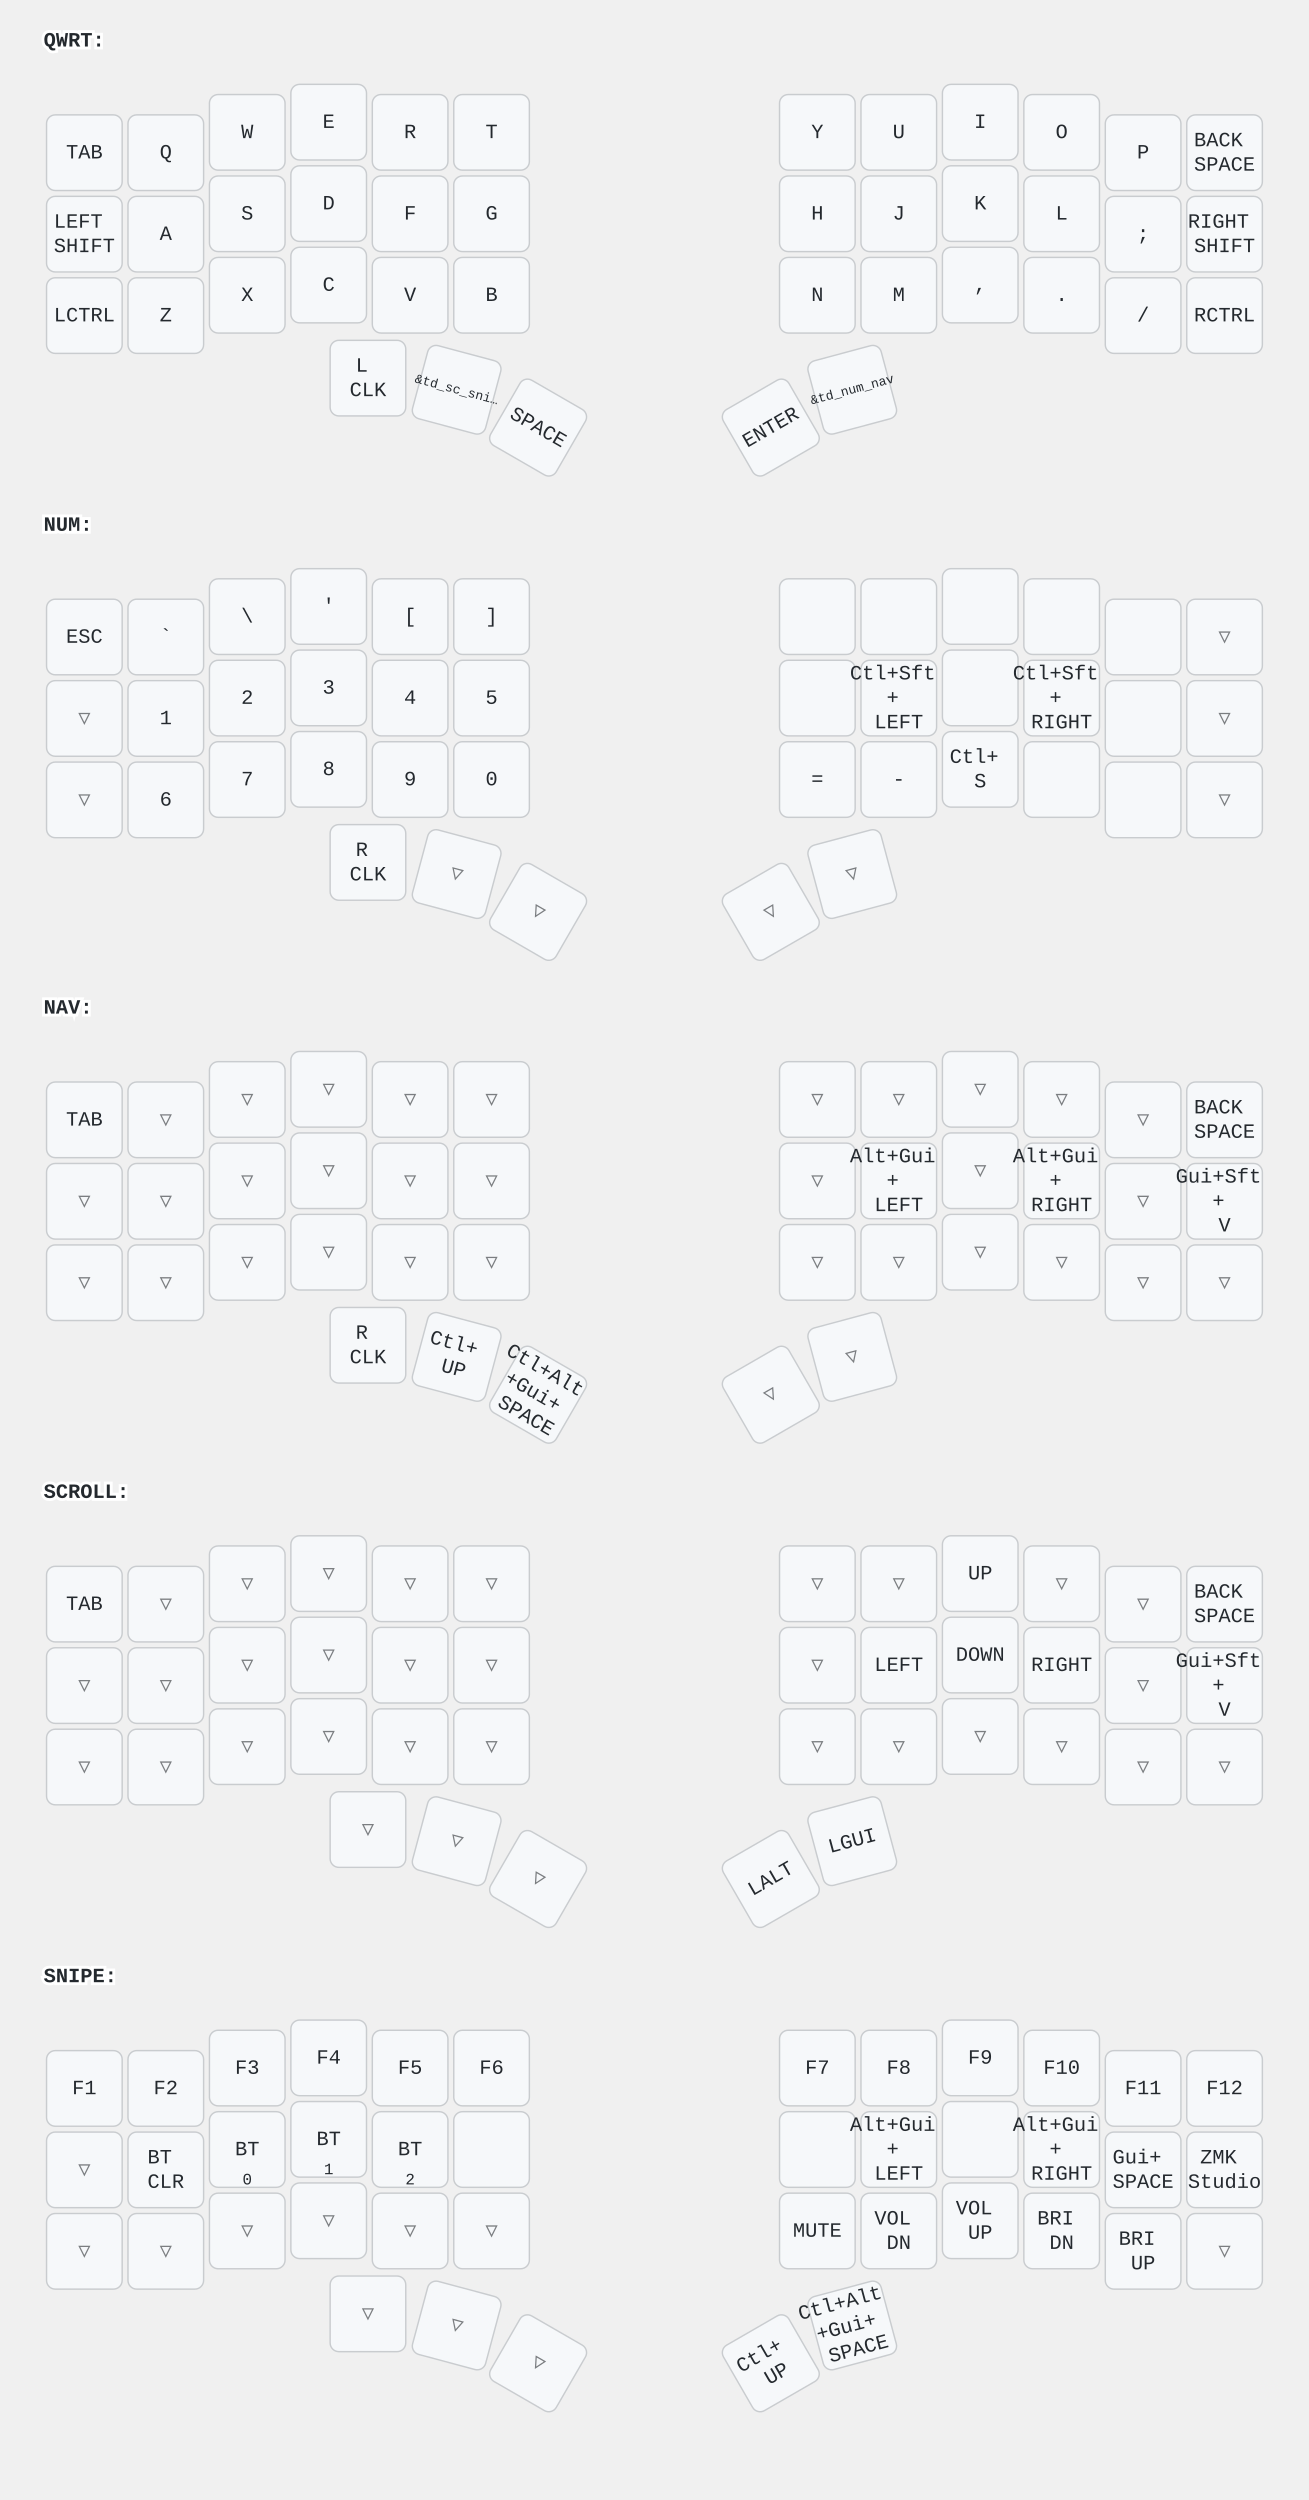
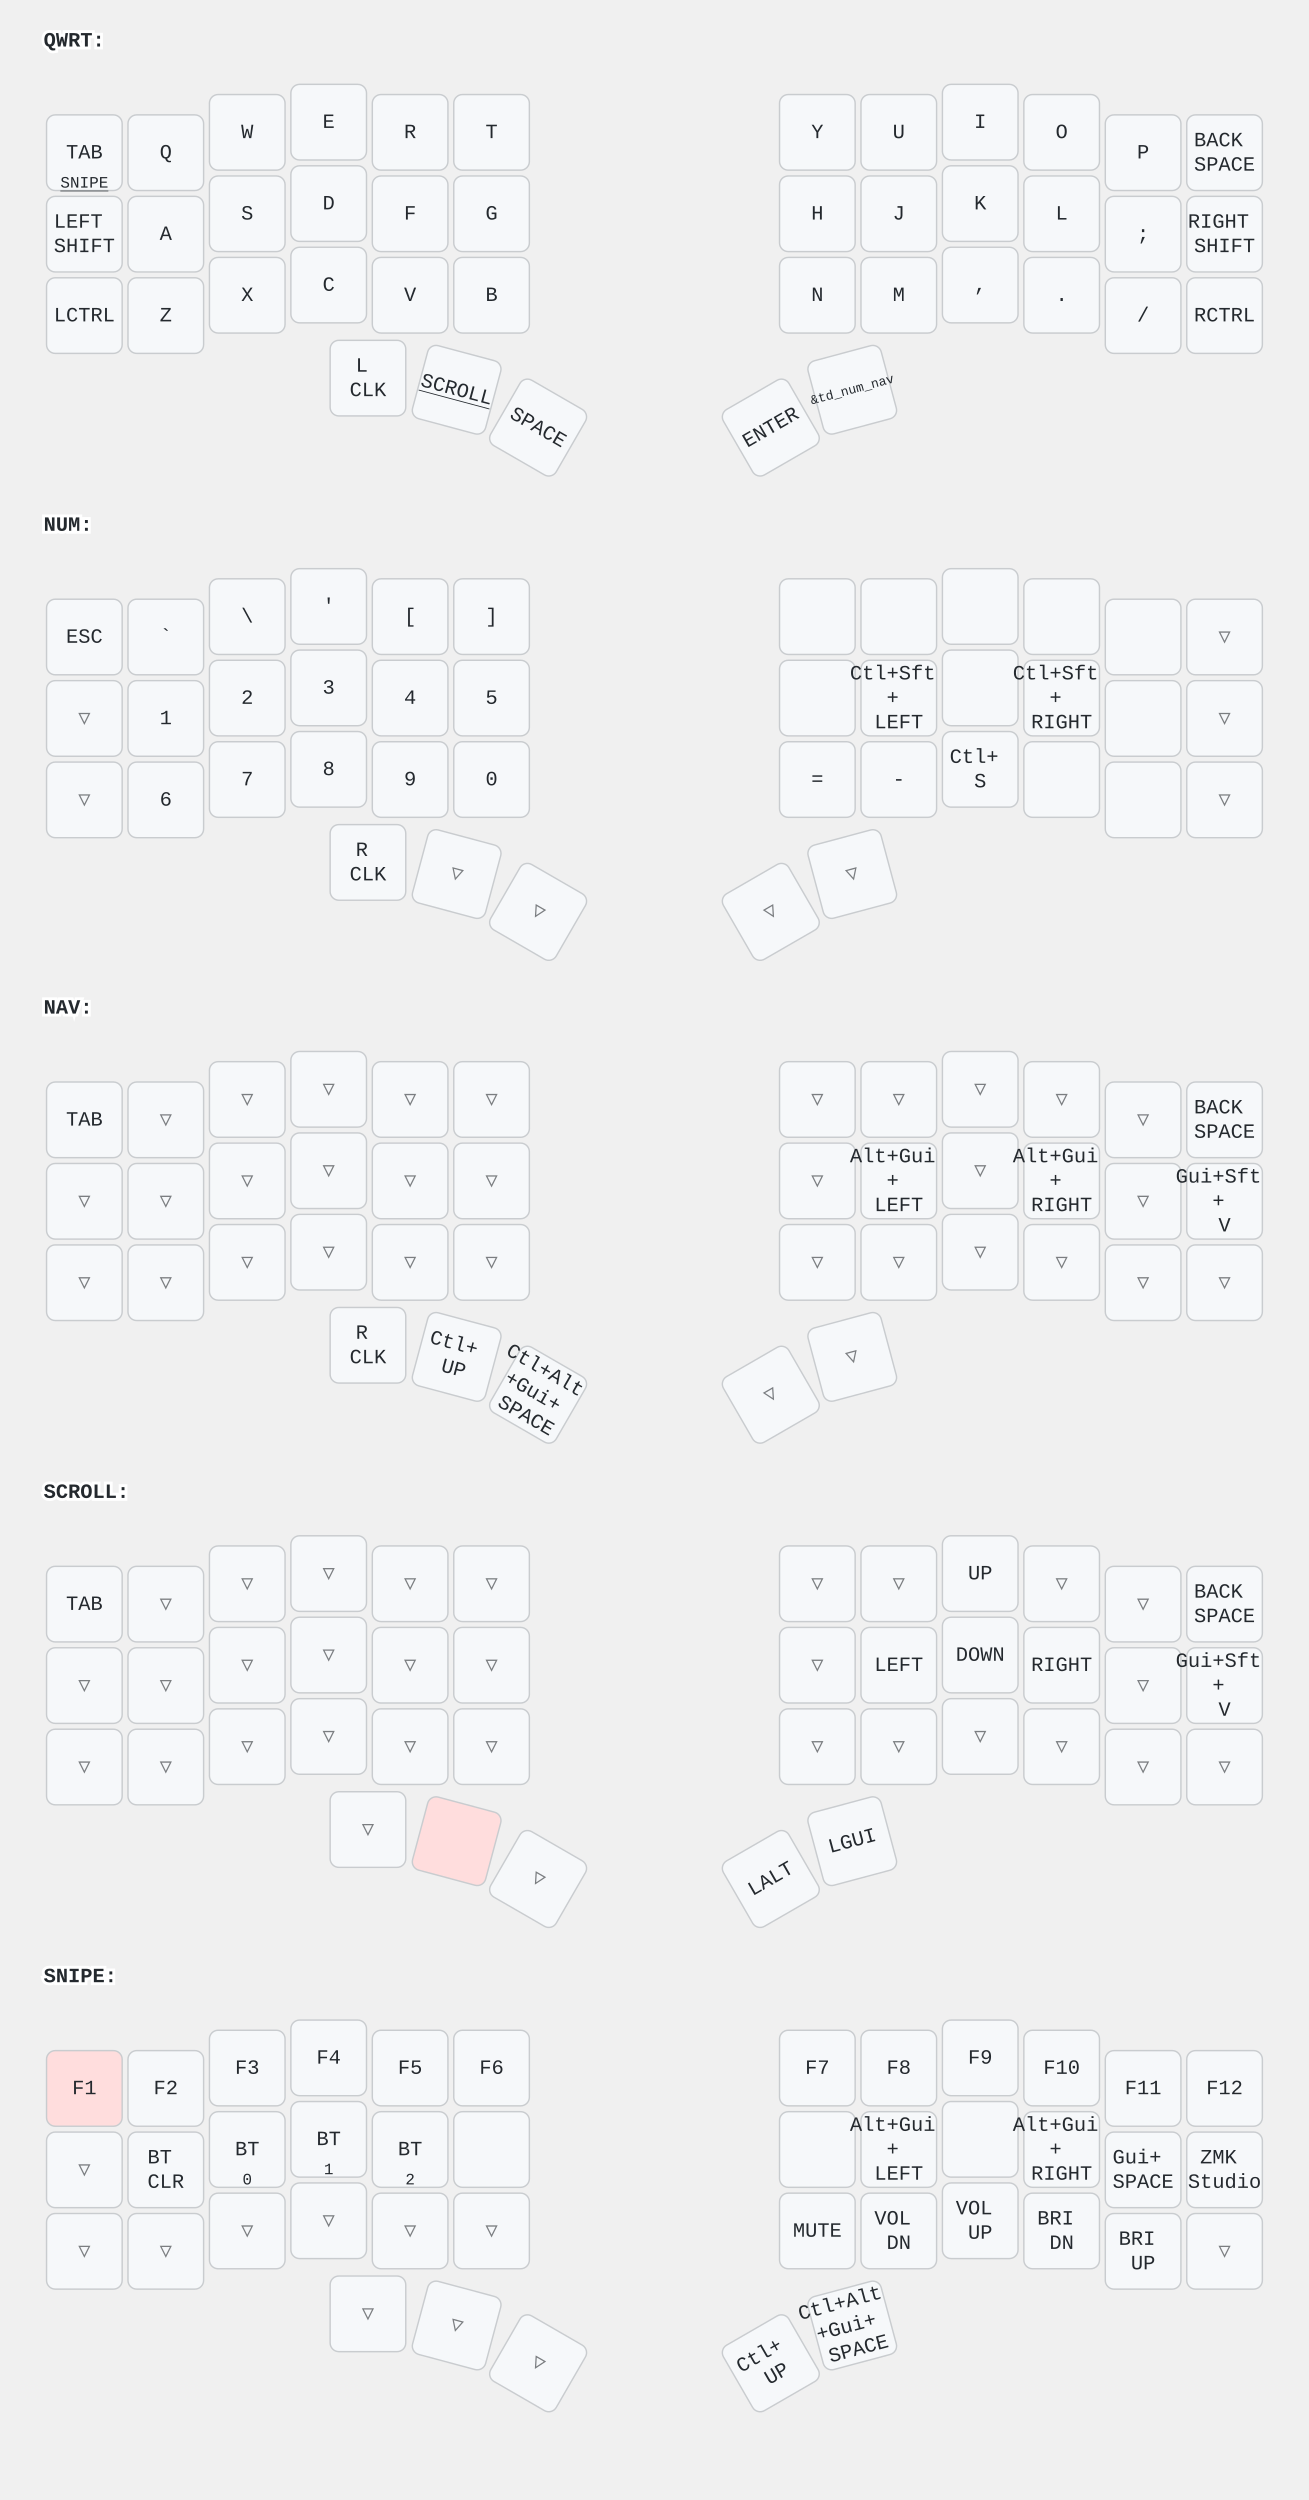
<svg xmlns="http://www.w3.org/2000/svg" width="900" height="1719" viewBox="0 0 900 1719" class="keymap">
  <style>/* inherit to force styles through use tags */
svg path {
    fill: inherit;
}

/* font and background color specifications */
svg.keymap {
    font-family: SFMono-Regular,Consolas,Liberation Mono,Menlo,monospace;
    font-size: 14px;
    font-kerning: normal;
    text-rendering: optimizeLegibility;
    fill: #24292e;
}

/* default key styling */
rect.key {
    fill: #f6f8fa;
}

rect.key, rect.combo {
    stroke: #c9cccf;
    stroke-width: 1;
}

/* default key side styling, only used is draw_key_sides is set */
rect.side {
    filter: brightness(90%);
}

/* color accent for combo boxes */
rect.combo, rect.combo-separate {
    fill: #cdf;
}

/* color accent for held keys */
rect.held, rect.combo.held {
    fill: #fdd;
}

/* color accent for ghost (optional) keys */
rect.ghost, rect.combo.ghost {
    stroke-dasharray: 4, 4;
    stroke-width: 2;
}

text {
    text-anchor: middle;
    dominant-baseline: middle;
}

/* styling for layer labels */
text.label {
    font-weight: bold;
    text-anchor: start;
    stroke: white;
    stroke-width: 4;
    paint-order: stroke;
}

/* styling for optional footer */
text.footer {
    text-anchor: end;
    dominant-baseline: auto;
    stroke: white;
    stroke-width: 4;
    paint-order: stroke;
}

/* styling for combo tap, and key non-tap label text */
text.combo, text.hold, text.shifted, text.left, text.right, text.tl, text.tr, text.bl, text.br {
    font-size: 11px;
}

text.hold, text.bl, text.br {
    text-anchor: middle;
    dominant-baseline: auto;
}

text.shifted, text.tl, text.tr {
    text-anchor: middle;
    dominant-baseline: hanging;
}

text.left, text.tl, text.bl {
    text-anchor: start;
}

text.right, text.tr, text.br {
    text-anchor: end;
}

text.layer-activator {
    text-decoration: underline;
}

/* styling for hold/shifted label text in combo box */
text.combo.hold, text.combo.shifted, text.combo.left, text.combo.right {
    font-size: 8px;
}

/* lighter symbol for transparent keys */
text.trans {
    fill: #7b7e81;
}

/* styling for combo dendrons */
path.combo {
    stroke-width: 1;
    stroke: gray;
    fill: none;
}

/* Start Tabler Icons Cleanup */
/* cannot use height/width with glyphs */
.icon-tabler &gt; path {
    fill: inherit;
    stroke: inherit;
    stroke-width: 2;
}
/* hide tabler's default box */
.icon-tabler &gt; path[stroke="none"][fill="none"] {
    visibility: hidden;
}
/* End Tabler Icons Cleanup */

@media (prefers-color-scheme: dark) {
svg.keymap { fill: #d1d6db; }
rect.key { fill: #3f4750; }
rect.key, rect.combo { stroke: #60666c; }
rect.combo, rect.combo-separate { fill: #1f3d7a; }
rect.held, rect.combo.held { fill: #854747; }
text.label, text.footer { stroke: black; }
text.trans { fill: #7e8184; }
path.combo { stroke: #7f7f7f; }

}</style>
  <g transform="translate(30, 0)" class="layer-QWRT">
    <text x="0" y="28" class="label" id="QWRT">QWRT:</text>
    <g transform="translate(0, 56)">
      <g transform="translate(28, 49)" class="key keypos-0">
        <rect rx="6" ry="6" x="-26" y="-26" width="52" height="52" class="key" />
        <text x="0" y="0" class="key tap">TAB</text>
+         <a href="#SNIPE">
+           <text x="0" y="24" class="key hold layer-activator">SNIPE</text>
+         </a>
      </g>
      <g transform="translate(84, 49)" class="key keypos-1">
        <rect rx="6" ry="6" x="-26" y="-26" width="52" height="52" class="key" />
        <text x="0" y="0" class="key tap">Q</text>
      </g>
      <g transform="translate(140, 35)" class="key keypos-2">
        <rect rx="6" ry="6" x="-26" y="-26" width="52" height="52" class="key" />
        <text x="0" y="0" class="key tap">W</text>
      </g>
      <g transform="translate(196, 28)" class="key keypos-3">
        <rect rx="6" ry="6" x="-26" y="-26" width="52" height="52" class="key" />
        <text x="0" y="0" class="key tap">E</text>
      </g>
      <g transform="translate(252, 35)" class="key keypos-4">
        <rect rx="6" ry="6" x="-26" y="-26" width="52" height="52" class="key" />
        <text x="0" y="0" class="key tap">R</text>
      </g>
      <g transform="translate(308, 35)" class="key keypos-5">
        <rect rx="6" ry="6" x="-26" y="-26" width="52" height="52" class="key" />
        <text x="0" y="0" class="key tap">T</text>
      </g>
      <g transform="translate(532, 35)" class="key keypos-6">
        <rect rx="6" ry="6" x="-26" y="-26" width="52" height="52" class="key" />
        <text x="0" y="0" class="key tap">Y</text>
      </g>
      <g transform="translate(588, 35)" class="key keypos-7">
        <rect rx="6" ry="6" x="-26" y="-26" width="52" height="52" class="key" />
        <text x="0" y="0" class="key tap">U</text>
      </g>
      <g transform="translate(644, 28)" class="key keypos-8">
        <rect rx="6" ry="6" x="-26" y="-26" width="52" height="52" class="key" />
        <text x="0" y="0" class="key tap">I</text>
      </g>
      <g transform="translate(700, 35)" class="key keypos-9">
        <rect rx="6" ry="6" x="-26" y="-26" width="52" height="52" class="key" />
        <text x="0" y="0" class="key tap">O</text>
      </g>
      <g transform="translate(756, 49)" class="key keypos-10">
        <rect rx="6" ry="6" x="-26" y="-26" width="52" height="52" class="key" />
        <text x="0" y="0" class="key tap">P</text>
      </g>
      <g transform="translate(812, 49)" class="key keypos-11">
        <rect rx="6" ry="6" x="-26" y="-26" width="52" height="52" class="key" />
        <text x="0" y="0" class="key tap">
          <tspan x="0" dy="-0.6em">BACK</tspan>
          <tspan x="0" dy="1.2em">SPACE</tspan>
        </text>
      </g>
      <g transform="translate(28, 105)" class="key keypos-12">
        <rect rx="6" ry="6" x="-26" y="-26" width="52" height="52" class="key" />
        <text x="0" y="0" class="key tap">
          <tspan x="0" dy="-0.6em">LEFT</tspan>
          <tspan x="0" dy="1.2em">SHIFT</tspan>
        </text>
      </g>
      <g transform="translate(84, 105)" class="key keypos-13">
        <rect rx="6" ry="6" x="-26" y="-26" width="52" height="52" class="key" />
        <text x="0" y="0" class="key tap">A</text>
      </g>
      <g transform="translate(140, 91)" class="key keypos-14">
        <rect rx="6" ry="6" x="-26" y="-26" width="52" height="52" class="key" />
        <text x="0" y="0" class="key tap">S</text>
      </g>
      <g transform="translate(196, 84)" class="key keypos-15">
        <rect rx="6" ry="6" x="-26" y="-26" width="52" height="52" class="key" />
        <text x="0" y="0" class="key tap">D</text>
      </g>
      <g transform="translate(252, 91)" class="key keypos-16">
        <rect rx="6" ry="6" x="-26" y="-26" width="52" height="52" class="key" />
        <text x="0" y="0" class="key tap">F</text>
      </g>
      <g transform="translate(308, 91)" class="key keypos-17">
        <rect rx="6" ry="6" x="-26" y="-26" width="52" height="52" class="key" />
        <text x="0" y="0" class="key tap">G</text>
      </g>
      <g transform="translate(532, 91)" class="key keypos-18">
        <rect rx="6" ry="6" x="-26" y="-26" width="52" height="52" class="key" />
        <text x="0" y="0" class="key tap">H</text>
      </g>
      <g transform="translate(588, 91)" class="key keypos-19">
        <rect rx="6" ry="6" x="-26" y="-26" width="52" height="52" class="key" />
        <text x="0" y="0" class="key tap">J</text>
      </g>
      <g transform="translate(644, 84)" class="key keypos-20">
        <rect rx="6" ry="6" x="-26" y="-26" width="52" height="52" class="key" />
        <text x="0" y="0" class="key tap">K</text>
      </g>
      <g transform="translate(700, 91)" class="key keypos-21">
        <rect rx="6" ry="6" x="-26" y="-26" width="52" height="52" class="key" />
        <text x="0" y="0" class="key tap">L</text>
      </g>
      <g transform="translate(756, 105)" class="key keypos-22">
        <rect rx="6" ry="6" x="-26" y="-26" width="52" height="52" class="key" />
        <text x="0" y="0" class="key tap">;</text>
      </g>
      <g transform="translate(812, 105)" class="key keypos-23">
        <rect rx="6" ry="6" x="-26" y="-26" width="52" height="52" class="key" />
        <text x="0" y="0" class="key tap">
          <tspan x="0" dy="-0.6em">RIGHT</tspan>
          <tspan x="0" dy="1.2em">SHIFT</tspan>
        </text>
      </g>
      <g transform="translate(28, 161)" class="key keypos-24">
        <rect rx="6" ry="6" x="-26" y="-26" width="52" height="52" class="key" />
        <text x="0" y="0" class="key tap">LCTRL</text>
      </g>
      <g transform="translate(84, 161)" class="key keypos-25">
        <rect rx="6" ry="6" x="-26" y="-26" width="52" height="52" class="key" />
        <text x="0" y="0" class="key tap">Z</text>
      </g>
      <g transform="translate(140, 147)" class="key keypos-26">
        <rect rx="6" ry="6" x="-26" y="-26" width="52" height="52" class="key" />
        <text x="0" y="0" class="key tap">X</text>
      </g>
      <g transform="translate(196, 140)" class="key keypos-27">
        <rect rx="6" ry="6" x="-26" y="-26" width="52" height="52" class="key" />
        <text x="0" y="0" class="key tap">C</text>
      </g>
      <g transform="translate(252, 147)" class="key keypos-28">
        <rect rx="6" ry="6" x="-26" y="-26" width="52" height="52" class="key" />
        <text x="0" y="0" class="key tap">V</text>
      </g>
      <g transform="translate(308, 147)" class="key keypos-29">
        <rect rx="6" ry="6" x="-26" y="-26" width="52" height="52" class="key" />
        <text x="0" y="0" class="key tap">B</text>
      </g>
      <g transform="translate(532, 147)" class="key keypos-30">
        <rect rx="6" ry="6" x="-26" y="-26" width="52" height="52" class="key" />
        <text x="0" y="0" class="key tap">N</text>
      </g>
      <g transform="translate(588, 147)" class="key keypos-31">
        <rect rx="6" ry="6" x="-26" y="-26" width="52" height="52" class="key" />
        <text x="0" y="0" class="key tap">M</text>
      </g>
      <g transform="translate(644, 140)" class="key keypos-32">
        <rect rx="6" ry="6" x="-26" y="-26" width="52" height="52" class="key" />
        <text x="0" y="0" class="key tap">,</text>
      </g>
      <g transform="translate(700, 147)" class="key keypos-33">
        <rect rx="6" ry="6" x="-26" y="-26" width="52" height="52" class="key" />
        <text x="0" y="0" class="key tap">.</text>
      </g>
      <g transform="translate(756, 161)" class="key keypos-34">
        <rect rx="6" ry="6" x="-26" y="-26" width="52" height="52" class="key" />
        <text x="0" y="0" class="key tap">/</text>
      </g>
      <g transform="translate(812, 161)" class="key keypos-35">
        <rect rx="6" ry="6" x="-26" y="-26" width="52" height="52" class="key" />
        <text x="0" y="0" class="key tap">RCTRL</text>
      </g>
      <g transform="translate(223, 204)" class="key keypos-36">
        <rect rx="6" ry="6" x="-26" y="-26" width="52" height="52" class="key" />
        <text x="0" y="0" class="key tap">
          <tspan x="0" dy="-0.6em">L</tspan>
          <tspan x="0" dy="1.2em">CLK</tspan>
        </text>
      </g>
      <g transform="translate(284, 212) rotate(15.0)" class="key keypos-37">
        <rect rx="6" ry="6" x="-26" y="-26" width="52" height="52" class="key" />
-         <text x="0" y="0" class="key tap">
-           <tspan style="font-size: 64%">&amp;td_sc_sni…</tspan>
-         </text>
+         <a href="#SCROLL">
+           <text x="0" y="0" class="key tap layer-activator">SCROLL</text>
+         </a>
      </g>
      <g transform="translate(340, 238) rotate(30.0)" class="key keypos-38">
        <rect rx="6" ry="6" x="-26" y="-26" width="52" height="52" class="key" />
        <text x="0" y="0" class="key tap">SPACE</text>
      </g>
      <g transform="translate(500, 238) rotate(-30.0)" class="key keypos-39">
        <rect rx="6" ry="6" x="-26" y="-26" width="52" height="52" class="key" />
        <text x="0" y="0" class="key tap">ENTER</text>
      </g>
      <g transform="translate(556, 212) rotate(-15.0)" class="key keypos-40">
        <rect rx="6" ry="6" x="-26" y="-26" width="52" height="52" class="key" />
        <text x="0" y="0" class="key tap">
          <tspan style="font-size: 64%">&amp;td_num_nav</tspan>
        </text>
      </g>
    </g>
  </g>
  <g transform="translate(30, 333)" class="layer-NUM">
    <text x="0" y="28" class="label" id="NUM">NUM:</text>
    <g transform="translate(0, 56)">
      <g transform="translate(28, 49)" class="key keypos-0">
        <rect rx="6" ry="6" x="-26" y="-26" width="52" height="52" class="key" />
        <text x="0" y="0" class="key tap">ESC</text>
      </g>
      <g transform="translate(84, 49)" class="key keypos-1">
        <rect rx="6" ry="6" x="-26" y="-26" width="52" height="52" class="key" />
        <text x="0" y="0" class="key tap">`</text>
      </g>
      <g transform="translate(140, 35)" class="key keypos-2">
        <rect rx="6" ry="6" x="-26" y="-26" width="52" height="52" class="key" />
        <text x="0" y="0" class="key tap">\</text>
      </g>
      <g transform="translate(196, 28)" class="key keypos-3">
        <rect rx="6" ry="6" x="-26" y="-26" width="52" height="52" class="key" />
        <text x="0" y="0" class="key tap">'</text>
      </g>
      <g transform="translate(252, 35)" class="key keypos-4">
        <rect rx="6" ry="6" x="-26" y="-26" width="52" height="52" class="key" />
        <text x="0" y="0" class="key tap">[</text>
      </g>
      <g transform="translate(308, 35)" class="key keypos-5">
        <rect rx="6" ry="6" x="-26" y="-26" width="52" height="52" class="key" />
        <text x="0" y="0" class="key tap">]</text>
      </g>
      <g transform="translate(532, 35)" class="key keypos-6">
        <rect rx="6" ry="6" x="-26" y="-26" width="52" height="52" class="key" />
      </g>
      <g transform="translate(588, 35)" class="key keypos-7">
        <rect rx="6" ry="6" x="-26" y="-26" width="52" height="52" class="key" />
      </g>
      <g transform="translate(644, 28)" class="key keypos-8">
        <rect rx="6" ry="6" x="-26" y="-26" width="52" height="52" class="key" />
      </g>
      <g transform="translate(700, 35)" class="key keypos-9">
        <rect rx="6" ry="6" x="-26" y="-26" width="52" height="52" class="key" />
      </g>
      <g transform="translate(756, 49)" class="key keypos-10">
        <rect rx="6" ry="6" x="-26" y="-26" width="52" height="52" class="key" />
      </g>
      <g transform="translate(812, 49)" class="key trans keypos-11">
        <rect rx="6" ry="6" x="-26" y="-26" width="52" height="52" class="key trans" />
        <text x="0" y="0" class="key trans tap">▽</text>
      </g>
      <g transform="translate(28, 105)" class="key trans keypos-12">
        <rect rx="6" ry="6" x="-26" y="-26" width="52" height="52" class="key trans" />
        <text x="0" y="0" class="key trans tap">▽</text>
      </g>
      <g transform="translate(84, 105)" class="key keypos-13">
        <rect rx="6" ry="6" x="-26" y="-26" width="52" height="52" class="key" />
        <text x="0" y="0" class="key tap">1</text>
      </g>
      <g transform="translate(140, 91)" class="key keypos-14">
        <rect rx="6" ry="6" x="-26" y="-26" width="52" height="52" class="key" />
        <text x="0" y="0" class="key tap">2</text>
      </g>
      <g transform="translate(196, 84)" class="key keypos-15">
        <rect rx="6" ry="6" x="-26" y="-26" width="52" height="52" class="key" />
        <text x="0" y="0" class="key tap">3</text>
      </g>
      <g transform="translate(252, 91)" class="key keypos-16">
        <rect rx="6" ry="6" x="-26" y="-26" width="52" height="52" class="key" />
        <text x="0" y="0" class="key tap">4</text>
      </g>
      <g transform="translate(308, 91)" class="key keypos-17">
        <rect rx="6" ry="6" x="-26" y="-26" width="52" height="52" class="key" />
        <text x="0" y="0" class="key tap">5</text>
      </g>
      <g transform="translate(532, 91)" class="key keypos-18">
        <rect rx="6" ry="6" x="-26" y="-26" width="52" height="52" class="key" />
      </g>
      <g transform="translate(588, 91)" class="key keypos-19">
        <rect rx="6" ry="6" x="-26" y="-26" width="52" height="52" class="key" />
        <text x="0" y="0" class="key tap">
          <tspan x="0" dy="-1.2em">Ctl+Sft</tspan>
          <tspan x="0" dy="1.2em">+</tspan>
          <tspan x="0" dy="1.2em">LEFT</tspan>
        </text>
      </g>
      <g transform="translate(644, 84)" class="key keypos-20">
        <rect rx="6" ry="6" x="-26" y="-26" width="52" height="52" class="key" />
      </g>
      <g transform="translate(700, 91)" class="key keypos-21">
        <rect rx="6" ry="6" x="-26" y="-26" width="52" height="52" class="key" />
        <text x="0" y="0" class="key tap">
          <tspan x="0" dy="-1.2em">Ctl+Sft</tspan>
          <tspan x="0" dy="1.2em">+</tspan>
          <tspan x="0" dy="1.2em">RIGHT</tspan>
        </text>
      </g>
      <g transform="translate(756, 105)" class="key keypos-22">
        <rect rx="6" ry="6" x="-26" y="-26" width="52" height="52" class="key" />
      </g>
      <g transform="translate(812, 105)" class="key trans keypos-23">
        <rect rx="6" ry="6" x="-26" y="-26" width="52" height="52" class="key trans" />
        <text x="0" y="0" class="key trans tap">▽</text>
      </g>
      <g transform="translate(28, 161)" class="key trans keypos-24">
        <rect rx="6" ry="6" x="-26" y="-26" width="52" height="52" class="key trans" />
        <text x="0" y="0" class="key trans tap">▽</text>
      </g>
      <g transform="translate(84, 161)" class="key keypos-25">
        <rect rx="6" ry="6" x="-26" y="-26" width="52" height="52" class="key" />
        <text x="0" y="0" class="key tap">6</text>
      </g>
      <g transform="translate(140, 147)" class="key keypos-26">
        <rect rx="6" ry="6" x="-26" y="-26" width="52" height="52" class="key" />
        <text x="0" y="0" class="key tap">7</text>
      </g>
      <g transform="translate(196, 140)" class="key keypos-27">
        <rect rx="6" ry="6" x="-26" y="-26" width="52" height="52" class="key" />
        <text x="0" y="0" class="key tap">8</text>
      </g>
      <g transform="translate(252, 147)" class="key keypos-28">
        <rect rx="6" ry="6" x="-26" y="-26" width="52" height="52" class="key" />
        <text x="0" y="0" class="key tap">9</text>
      </g>
      <g transform="translate(308, 147)" class="key keypos-29">
        <rect rx="6" ry="6" x="-26" y="-26" width="52" height="52" class="key" />
        <text x="0" y="0" class="key tap">0</text>
      </g>
      <g transform="translate(532, 147)" class="key keypos-30">
        <rect rx="6" ry="6" x="-26" y="-26" width="52" height="52" class="key" />
        <text x="0" y="0" class="key tap">=</text>
      </g>
      <g transform="translate(588, 147)" class="key keypos-31">
        <rect rx="6" ry="6" x="-26" y="-26" width="52" height="52" class="key" />
        <text x="0" y="0" class="key tap">-</text>
      </g>
      <g transform="translate(644, 140)" class="key keypos-32">
        <rect rx="6" ry="6" x="-26" y="-26" width="52" height="52" class="key" />
        <text x="0" y="0" class="key tap">
          <tspan x="0" dy="-0.6em">Ctl+</tspan>
          <tspan x="0" dy="1.2em">S</tspan>
        </text>
      </g>
      <g transform="translate(700, 147)" class="key keypos-33">
        <rect rx="6" ry="6" x="-26" y="-26" width="52" height="52" class="key" />
      </g>
      <g transform="translate(756, 161)" class="key keypos-34">
        <rect rx="6" ry="6" x="-26" y="-26" width="52" height="52" class="key" />
      </g>
      <g transform="translate(812, 161)" class="key trans keypos-35">
        <rect rx="6" ry="6" x="-26" y="-26" width="52" height="52" class="key trans" />
        <text x="0" y="0" class="key trans tap">▽</text>
      </g>
      <g transform="translate(223, 204)" class="key keypos-36">
        <rect rx="6" ry="6" x="-26" y="-26" width="52" height="52" class="key" />
        <text x="0" y="0" class="key tap">
          <tspan x="0" dy="-0.6em">R</tspan>
          <tspan x="0" dy="1.2em">CLK</tspan>
        </text>
      </g>
      <g transform="translate(284, 212) rotate(15.0)" class="key trans keypos-37">
        <rect rx="6" ry="6" x="-26" y="-26" width="52" height="52" class="key trans" />
        <text x="0" y="0" class="key trans tap">▽</text>
      </g>
      <g transform="translate(340, 238) rotate(30.0)" class="key trans keypos-38">
        <rect rx="6" ry="6" x="-26" y="-26" width="52" height="52" class="key trans" />
        <text x="0" y="0" class="key trans tap">▽</text>
      </g>
      <g transform="translate(500, 238) rotate(-30.0)" class="key trans keypos-39">
        <rect rx="6" ry="6" x="-26" y="-26" width="52" height="52" class="key trans" />
        <text x="0" y="0" class="key trans tap">▽</text>
      </g>
      <g transform="translate(556, 212) rotate(-15.0)" class="key trans keypos-40">
        <rect rx="6" ry="6" x="-26" y="-26" width="52" height="52" class="key trans" />
        <text x="0" y="0" class="key trans tap">▽</text>
      </g>
    </g>
  </g>
  <g transform="translate(30, 665)" class="layer-NAV">
    <text x="0" y="28" class="label" id="NAV">NAV:</text>
    <g transform="translate(0, 56)">
      <g transform="translate(28, 49)" class="key keypos-0">
        <rect rx="6" ry="6" x="-26" y="-26" width="52" height="52" class="key" />
        <text x="0" y="0" class="key tap">TAB</text>
      </g>
      <g transform="translate(84, 49)" class="key trans keypos-1">
        <rect rx="6" ry="6" x="-26" y="-26" width="52" height="52" class="key trans" />
        <text x="0" y="0" class="key trans tap">▽</text>
      </g>
      <g transform="translate(140, 35)" class="key trans keypos-2">
        <rect rx="6" ry="6" x="-26" y="-26" width="52" height="52" class="key trans" />
        <text x="0" y="0" class="key trans tap">▽</text>
      </g>
      <g transform="translate(196, 28)" class="key trans keypos-3">
        <rect rx="6" ry="6" x="-26" y="-26" width="52" height="52" class="key trans" />
        <text x="0" y="0" class="key trans tap">▽</text>
      </g>
      <g transform="translate(252, 35)" class="key trans keypos-4">
        <rect rx="6" ry="6" x="-26" y="-26" width="52" height="52" class="key trans" />
        <text x="0" y="0" class="key trans tap">▽</text>
      </g>
      <g transform="translate(308, 35)" class="key trans keypos-5">
        <rect rx="6" ry="6" x="-26" y="-26" width="52" height="52" class="key trans" />
        <text x="0" y="0" class="key trans tap">▽</text>
      </g>
      <g transform="translate(532, 35)" class="key trans keypos-6">
        <rect rx="6" ry="6" x="-26" y="-26" width="52" height="52" class="key trans" />
        <text x="0" y="0" class="key trans tap">▽</text>
      </g>
      <g transform="translate(588, 35)" class="key trans keypos-7">
        <rect rx="6" ry="6" x="-26" y="-26" width="52" height="52" class="key trans" />
        <text x="0" y="0" class="key trans tap">▽</text>
      </g>
      <g transform="translate(644, 28)" class="key trans keypos-8">
        <rect rx="6" ry="6" x="-26" y="-26" width="52" height="52" class="key trans" />
        <text x="0" y="0" class="key trans tap">▽</text>
      </g>
      <g transform="translate(700, 35)" class="key trans keypos-9">
        <rect rx="6" ry="6" x="-26" y="-26" width="52" height="52" class="key trans" />
        <text x="0" y="0" class="key trans tap">▽</text>
      </g>
      <g transform="translate(756, 49)" class="key trans keypos-10">
        <rect rx="6" ry="6" x="-26" y="-26" width="52" height="52" class="key trans" />
        <text x="0" y="0" class="key trans tap">▽</text>
      </g>
      <g transform="translate(812, 49)" class="key keypos-11">
        <rect rx="6" ry="6" x="-26" y="-26" width="52" height="52" class="key" />
        <text x="0" y="0" class="key tap">
          <tspan x="0" dy="-0.6em">BACK</tspan>
          <tspan x="0" dy="1.2em">SPACE</tspan>
        </text>
      </g>
      <g transform="translate(28, 105)" class="key trans keypos-12">
        <rect rx="6" ry="6" x="-26" y="-26" width="52" height="52" class="key trans" />
        <text x="0" y="0" class="key trans tap">▽</text>
      </g>
      <g transform="translate(84, 105)" class="key trans keypos-13">
        <rect rx="6" ry="6" x="-26" y="-26" width="52" height="52" class="key trans" />
        <text x="0" y="0" class="key trans tap">▽</text>
      </g>
      <g transform="translate(140, 91)" class="key trans keypos-14">
        <rect rx="6" ry="6" x="-26" y="-26" width="52" height="52" class="key trans" />
        <text x="0" y="0" class="key trans tap">▽</text>
      </g>
      <g transform="translate(196, 84)" class="key trans keypos-15">
        <rect rx="6" ry="6" x="-26" y="-26" width="52" height="52" class="key trans" />
        <text x="0" y="0" class="key trans tap">▽</text>
      </g>
      <g transform="translate(252, 91)" class="key trans keypos-16">
        <rect rx="6" ry="6" x="-26" y="-26" width="52" height="52" class="key trans" />
        <text x="0" y="0" class="key trans tap">▽</text>
      </g>
      <g transform="translate(308, 91)" class="key trans keypos-17">
        <rect rx="6" ry="6" x="-26" y="-26" width="52" height="52" class="key trans" />
        <text x="0" y="0" class="key trans tap">▽</text>
      </g>
      <g transform="translate(532, 91)" class="key trans keypos-18">
        <rect rx="6" ry="6" x="-26" y="-26" width="52" height="52" class="key trans" />
        <text x="0" y="0" class="key trans tap">▽</text>
      </g>
      <g transform="translate(588, 91)" class="key keypos-19">
        <rect rx="6" ry="6" x="-26" y="-26" width="52" height="52" class="key" />
        <text x="0" y="0" class="key tap">
          <tspan x="0" dy="-1.2em">Alt+Gui</tspan>
          <tspan x="0" dy="1.2em">+</tspan>
          <tspan x="0" dy="1.2em">LEFT</tspan>
        </text>
      </g>
      <g transform="translate(644, 84)" class="key trans keypos-20">
        <rect rx="6" ry="6" x="-26" y="-26" width="52" height="52" class="key trans" />
        <text x="0" y="0" class="key trans tap">▽</text>
      </g>
      <g transform="translate(700, 91)" class="key keypos-21">
        <rect rx="6" ry="6" x="-26" y="-26" width="52" height="52" class="key" />
        <text x="0" y="0" class="key tap">
          <tspan x="0" dy="-1.2em">Alt+Gui</tspan>
          <tspan x="0" dy="1.2em">+</tspan>
          <tspan x="0" dy="1.2em">RIGHT</tspan>
        </text>
      </g>
      <g transform="translate(756, 105)" class="key trans keypos-22">
        <rect rx="6" ry="6" x="-26" y="-26" width="52" height="52" class="key trans" />
        <text x="0" y="0" class="key trans tap">▽</text>
      </g>
      <g transform="translate(812, 105)" class="key keypos-23">
        <rect rx="6" ry="6" x="-26" y="-26" width="52" height="52" class="key" />
        <text x="0" y="0" class="key tap">
          <tspan x="0" dy="-1.2em">Gui+Sft</tspan>
          <tspan x="0" dy="1.2em">+</tspan>
          <tspan x="0" dy="1.2em">V</tspan>
        </text>
      </g>
      <g transform="translate(28, 161)" class="key trans keypos-24">
        <rect rx="6" ry="6" x="-26" y="-26" width="52" height="52" class="key trans" />
        <text x="0" y="0" class="key trans tap">▽</text>
      </g>
      <g transform="translate(84, 161)" class="key trans keypos-25">
        <rect rx="6" ry="6" x="-26" y="-26" width="52" height="52" class="key trans" />
        <text x="0" y="0" class="key trans tap">▽</text>
      </g>
      <g transform="translate(140, 147)" class="key trans keypos-26">
        <rect rx="6" ry="6" x="-26" y="-26" width="52" height="52" class="key trans" />
        <text x="0" y="0" class="key trans tap">▽</text>
      </g>
      <g transform="translate(196, 140)" class="key trans keypos-27">
        <rect rx="6" ry="6" x="-26" y="-26" width="52" height="52" class="key trans" />
        <text x="0" y="0" class="key trans tap">▽</text>
      </g>
      <g transform="translate(252, 147)" class="key trans keypos-28">
        <rect rx="6" ry="6" x="-26" y="-26" width="52" height="52" class="key trans" />
        <text x="0" y="0" class="key trans tap">▽</text>
      </g>
      <g transform="translate(308, 147)" class="key trans keypos-29">
        <rect rx="6" ry="6" x="-26" y="-26" width="52" height="52" class="key trans" />
        <text x="0" y="0" class="key trans tap">▽</text>
      </g>
      <g transform="translate(532, 147)" class="key trans keypos-30">
        <rect rx="6" ry="6" x="-26" y="-26" width="52" height="52" class="key trans" />
        <text x="0" y="0" class="key trans tap">▽</text>
      </g>
      <g transform="translate(588, 147)" class="key trans keypos-31">
        <rect rx="6" ry="6" x="-26" y="-26" width="52" height="52" class="key trans" />
        <text x="0" y="0" class="key trans tap">▽</text>
      </g>
      <g transform="translate(644, 140)" class="key trans keypos-32">
        <rect rx="6" ry="6" x="-26" y="-26" width="52" height="52" class="key trans" />
        <text x="0" y="0" class="key trans tap">▽</text>
      </g>
      <g transform="translate(700, 147)" class="key trans keypos-33">
        <rect rx="6" ry="6" x="-26" y="-26" width="52" height="52" class="key trans" />
        <text x="0" y="0" class="key trans tap">▽</text>
      </g>
      <g transform="translate(756, 161)" class="key trans keypos-34">
        <rect rx="6" ry="6" x="-26" y="-26" width="52" height="52" class="key trans" />
        <text x="0" y="0" class="key trans tap">▽</text>
      </g>
      <g transform="translate(812, 161)" class="key trans keypos-35">
        <rect rx="6" ry="6" x="-26" y="-26" width="52" height="52" class="key trans" />
        <text x="0" y="0" class="key trans tap">▽</text>
      </g>
      <g transform="translate(223, 204)" class="key keypos-36">
        <rect rx="6" ry="6" x="-26" y="-26" width="52" height="52" class="key" />
        <text x="0" y="0" class="key tap">
          <tspan x="0" dy="-0.6em">R</tspan>
          <tspan x="0" dy="1.2em">CLK</tspan>
        </text>
      </g>
      <g transform="translate(284, 212) rotate(15.0)" class="key keypos-37">
        <rect rx="6" ry="6" x="-26" y="-26" width="52" height="52" class="key" />
        <text x="0" y="0" class="key tap">
          <tspan x="0" dy="-0.6em">Ctl+</tspan>
          <tspan x="0" dy="1.2em">UP</tspan>
        </text>
      </g>
      <g transform="translate(340, 238) rotate(30.0)" class="key keypos-38">
        <rect rx="6" ry="6" x="-26" y="-26" width="52" height="52" class="key" />
        <text x="0" y="0" class="key tap">
          <tspan x="0" dy="-1.2em">Ctl+Alt</tspan>
          <tspan x="0" dy="1.2em">+Gui+</tspan>
          <tspan x="0" dy="1.2em">SPACE</tspan>
        </text>
      </g>
      <g transform="translate(500, 238) rotate(-30.0)" class="key trans keypos-39">
        <rect rx="6" ry="6" x="-26" y="-26" width="52" height="52" class="key trans" />
        <text x="0" y="0" class="key trans tap">▽</text>
      </g>
      <g transform="translate(556, 212) rotate(-15.0)" class="key trans keypos-40">
        <rect rx="6" ry="6" x="-26" y="-26" width="52" height="52" class="key trans" />
        <text x="0" y="0" class="key trans tap">▽</text>
      </g>
    </g>
  </g>
  <g transform="translate(30, 998)" class="layer-SCROLL">
    <text x="0" y="28" class="label" id="SCROLL">SCROLL:</text>
    <g transform="translate(0, 56)">
      <g transform="translate(28, 49)" class="key keypos-0">
        <rect rx="6" ry="6" x="-26" y="-26" width="52" height="52" class="key" />
        <text x="0" y="0" class="key tap">TAB</text>
      </g>
      <g transform="translate(84, 49)" class="key trans keypos-1">
        <rect rx="6" ry="6" x="-26" y="-26" width="52" height="52" class="key trans" />
        <text x="0" y="0" class="key trans tap">▽</text>
      </g>
      <g transform="translate(140, 35)" class="key trans keypos-2">
        <rect rx="6" ry="6" x="-26" y="-26" width="52" height="52" class="key trans" />
        <text x="0" y="0" class="key trans tap">▽</text>
      </g>
      <g transform="translate(196, 28)" class="key trans keypos-3">
        <rect rx="6" ry="6" x="-26" y="-26" width="52" height="52" class="key trans" />
        <text x="0" y="0" class="key trans tap">▽</text>
      </g>
      <g transform="translate(252, 35)" class="key trans keypos-4">
        <rect rx="6" ry="6" x="-26" y="-26" width="52" height="52" class="key trans" />
        <text x="0" y="0" class="key trans tap">▽</text>
      </g>
      <g transform="translate(308, 35)" class="key trans keypos-5">
        <rect rx="6" ry="6" x="-26" y="-26" width="52" height="52" class="key trans" />
        <text x="0" y="0" class="key trans tap">▽</text>
      </g>
      <g transform="translate(532, 35)" class="key trans keypos-6">
        <rect rx="6" ry="6" x="-26" y="-26" width="52" height="52" class="key trans" />
        <text x="0" y="0" class="key trans tap">▽</text>
      </g>
      <g transform="translate(588, 35)" class="key trans keypos-7">
        <rect rx="6" ry="6" x="-26" y="-26" width="52" height="52" class="key trans" />
        <text x="0" y="0" class="key trans tap">▽</text>
      </g>
      <g transform="translate(644, 28)" class="key keypos-8">
        <rect rx="6" ry="6" x="-26" y="-26" width="52" height="52" class="key" />
        <text x="0" y="0" class="key tap">UP</text>
      </g>
      <g transform="translate(700, 35)" class="key trans keypos-9">
        <rect rx="6" ry="6" x="-26" y="-26" width="52" height="52" class="key trans" />
        <text x="0" y="0" class="key trans tap">▽</text>
      </g>
      <g transform="translate(756, 49)" class="key trans keypos-10">
        <rect rx="6" ry="6" x="-26" y="-26" width="52" height="52" class="key trans" />
        <text x="0" y="0" class="key trans tap">▽</text>
      </g>
      <g transform="translate(812, 49)" class="key keypos-11">
        <rect rx="6" ry="6" x="-26" y="-26" width="52" height="52" class="key" />
        <text x="0" y="0" class="key tap">
          <tspan x="0" dy="-0.6em">BACK</tspan>
          <tspan x="0" dy="1.2em">SPACE</tspan>
        </text>
      </g>
      <g transform="translate(28, 105)" class="key trans keypos-12">
        <rect rx="6" ry="6" x="-26" y="-26" width="52" height="52" class="key trans" />
        <text x="0" y="0" class="key trans tap">▽</text>
      </g>
      <g transform="translate(84, 105)" class="key trans keypos-13">
        <rect rx="6" ry="6" x="-26" y="-26" width="52" height="52" class="key trans" />
        <text x="0" y="0" class="key trans tap">▽</text>
      </g>
      <g transform="translate(140, 91)" class="key trans keypos-14">
        <rect rx="6" ry="6" x="-26" y="-26" width="52" height="52" class="key trans" />
        <text x="0" y="0" class="key trans tap">▽</text>
      </g>
      <g transform="translate(196, 84)" class="key trans keypos-15">
        <rect rx="6" ry="6" x="-26" y="-26" width="52" height="52" class="key trans" />
        <text x="0" y="0" class="key trans tap">▽</text>
      </g>
      <g transform="translate(252, 91)" class="key trans keypos-16">
        <rect rx="6" ry="6" x="-26" y="-26" width="52" height="52" class="key trans" />
        <text x="0" y="0" class="key trans tap">▽</text>
      </g>
      <g transform="translate(308, 91)" class="key trans keypos-17">
        <rect rx="6" ry="6" x="-26" y="-26" width="52" height="52" class="key trans" />
        <text x="0" y="0" class="key trans tap">▽</text>
      </g>
      <g transform="translate(532, 91)" class="key trans keypos-18">
        <rect rx="6" ry="6" x="-26" y="-26" width="52" height="52" class="key trans" />
        <text x="0" y="0" class="key trans tap">▽</text>
      </g>
      <g transform="translate(588, 91)" class="key keypos-19">
        <rect rx="6" ry="6" x="-26" y="-26" width="52" height="52" class="key" />
        <text x="0" y="0" class="key tap">LEFT</text>
      </g>
      <g transform="translate(644, 84)" class="key keypos-20">
        <rect rx="6" ry="6" x="-26" y="-26" width="52" height="52" class="key" />
        <text x="0" y="0" class="key tap">DOWN</text>
      </g>
      <g transform="translate(700, 91)" class="key keypos-21">
        <rect rx="6" ry="6" x="-26" y="-26" width="52" height="52" class="key" />
        <text x="0" y="0" class="key tap">RIGHT</text>
      </g>
      <g transform="translate(756, 105)" class="key trans keypos-22">
        <rect rx="6" ry="6" x="-26" y="-26" width="52" height="52" class="key trans" />
        <text x="0" y="0" class="key trans tap">▽</text>
      </g>
      <g transform="translate(812, 105)" class="key keypos-23">
        <rect rx="6" ry="6" x="-26" y="-26" width="52" height="52" class="key" />
        <text x="0" y="0" class="key tap">
          <tspan x="0" dy="-1.2em">Gui+Sft</tspan>
          <tspan x="0" dy="1.2em">+</tspan>
          <tspan x="0" dy="1.2em">V</tspan>
        </text>
      </g>
      <g transform="translate(28, 161)" class="key trans keypos-24">
        <rect rx="6" ry="6" x="-26" y="-26" width="52" height="52" class="key trans" />
        <text x="0" y="0" class="key trans tap">▽</text>
      </g>
      <g transform="translate(84, 161)" class="key trans keypos-25">
        <rect rx="6" ry="6" x="-26" y="-26" width="52" height="52" class="key trans" />
        <text x="0" y="0" class="key trans tap">▽</text>
      </g>
      <g transform="translate(140, 147)" class="key trans keypos-26">
        <rect rx="6" ry="6" x="-26" y="-26" width="52" height="52" class="key trans" />
        <text x="0" y="0" class="key trans tap">▽</text>
      </g>
      <g transform="translate(196, 140)" class="key trans keypos-27">
        <rect rx="6" ry="6" x="-26" y="-26" width="52" height="52" class="key trans" />
        <text x="0" y="0" class="key trans tap">▽</text>
      </g>
      <g transform="translate(252, 147)" class="key trans keypos-28">
        <rect rx="6" ry="6" x="-26" y="-26" width="52" height="52" class="key trans" />
        <text x="0" y="0" class="key trans tap">▽</text>
      </g>
      <g transform="translate(308, 147)" class="key trans keypos-29">
        <rect rx="6" ry="6" x="-26" y="-26" width="52" height="52" class="key trans" />
        <text x="0" y="0" class="key trans tap">▽</text>
      </g>
      <g transform="translate(532, 147)" class="key trans keypos-30">
        <rect rx="6" ry="6" x="-26" y="-26" width="52" height="52" class="key trans" />
        <text x="0" y="0" class="key trans tap">▽</text>
      </g>
      <g transform="translate(588, 147)" class="key trans keypos-31">
        <rect rx="6" ry="6" x="-26" y="-26" width="52" height="52" class="key trans" />
        <text x="0" y="0" class="key trans tap">▽</text>
      </g>
      <g transform="translate(644, 140)" class="key trans keypos-32">
        <rect rx="6" ry="6" x="-26" y="-26" width="52" height="52" class="key trans" />
        <text x="0" y="0" class="key trans tap">▽</text>
      </g>
      <g transform="translate(700, 147)" class="key trans keypos-33">
        <rect rx="6" ry="6" x="-26" y="-26" width="52" height="52" class="key trans" />
        <text x="0" y="0" class="key trans tap">▽</text>
      </g>
      <g transform="translate(756, 161)" class="key trans keypos-34">
        <rect rx="6" ry="6" x="-26" y="-26" width="52" height="52" class="key trans" />
        <text x="0" y="0" class="key trans tap">▽</text>
      </g>
      <g transform="translate(812, 161)" class="key trans keypos-35">
        <rect rx="6" ry="6" x="-26" y="-26" width="52" height="52" class="key trans" />
        <text x="0" y="0" class="key trans tap">▽</text>
      </g>
      <g transform="translate(223, 204)" class="key trans keypos-36">
        <rect rx="6" ry="6" x="-26" y="-26" width="52" height="52" class="key trans" />
        <text x="0" y="0" class="key trans tap">▽</text>
      </g>
-       <g transform="translate(284, 212) rotate(15.0)" class="key trans keypos-37">
-         <rect rx="6" ry="6" x="-26" y="-26" width="52" height="52" class="key trans" />
-         <text x="0" y="0" class="key trans tap">▽</text>
+       <g transform="translate(284, 212) rotate(15.0)" class="key held keypos-37">
+         <rect rx="6" ry="6" x="-26" y="-26" width="52" height="52" class="key held" />
      </g>
      <g transform="translate(340, 238) rotate(30.0)" class="key trans keypos-38">
        <rect rx="6" ry="6" x="-26" y="-26" width="52" height="52" class="key trans" />
        <text x="0" y="0" class="key trans tap">▽</text>
      </g>
      <g transform="translate(500, 238) rotate(-30.0)" class="key keypos-39">
        <rect rx="6" ry="6" x="-26" y="-26" width="52" height="52" class="key" />
        <text x="0" y="0" class="key tap">LALT</text>
      </g>
      <g transform="translate(556, 212) rotate(-15.0)" class="key keypos-40">
        <rect rx="6" ry="6" x="-26" y="-26" width="52" height="52" class="key" />
        <text x="0" y="0" class="key tap">LGUI</text>
      </g>
    </g>
  </g>
  <g transform="translate(30, 1331)" class="layer-SNIPE">
    <text x="0" y="28" class="label" id="SNIPE">SNIPE:</text>
    <g transform="translate(0, 56)">
-       <g transform="translate(28, 49)" class="key keypos-0">
-         <rect rx="6" ry="6" x="-26" y="-26" width="52" height="52" class="key" />
-         <text x="0" y="0" class="key tap">F1</text>
+       <g transform="translate(28, 49)" class="key held keypos-0">
+         <rect rx="6" ry="6" x="-26" y="-26" width="52" height="52" class="key held" />
+         <text x="0" y="0" class="key held tap">F1</text>
      </g>
      <g transform="translate(84, 49)" class="key keypos-1">
        <rect rx="6" ry="6" x="-26" y="-26" width="52" height="52" class="key" />
        <text x="0" y="0" class="key tap">F2</text>
      </g>
      <g transform="translate(140, 35)" class="key keypos-2">
        <rect rx="6" ry="6" x="-26" y="-26" width="52" height="52" class="key" />
        <text x="0" y="0" class="key tap">F3</text>
      </g>
      <g transform="translate(196, 28)" class="key keypos-3">
        <rect rx="6" ry="6" x="-26" y="-26" width="52" height="52" class="key" />
        <text x="0" y="0" class="key tap">F4</text>
      </g>
      <g transform="translate(252, 35)" class="key keypos-4">
        <rect rx="6" ry="6" x="-26" y="-26" width="52" height="52" class="key" />
        <text x="0" y="0" class="key tap">F5</text>
      </g>
      <g transform="translate(308, 35)" class="key keypos-5">
        <rect rx="6" ry="6" x="-26" y="-26" width="52" height="52" class="key" />
        <text x="0" y="0" class="key tap">F6</text>
      </g>
      <g transform="translate(532, 35)" class="key keypos-6">
        <rect rx="6" ry="6" x="-26" y="-26" width="52" height="52" class="key" />
        <text x="0" y="0" class="key tap">F7</text>
      </g>
      <g transform="translate(588, 35)" class="key keypos-7">
        <rect rx="6" ry="6" x="-26" y="-26" width="52" height="52" class="key" />
        <text x="0" y="0" class="key tap">F8</text>
      </g>
      <g transform="translate(644, 28)" class="key keypos-8">
        <rect rx="6" ry="6" x="-26" y="-26" width="52" height="52" class="key" />
        <text x="0" y="0" class="key tap">F9</text>
      </g>
      <g transform="translate(700, 35)" class="key keypos-9">
        <rect rx="6" ry="6" x="-26" y="-26" width="52" height="52" class="key" />
        <text x="0" y="0" class="key tap">F10</text>
      </g>
      <g transform="translate(756, 49)" class="key keypos-10">
        <rect rx="6" ry="6" x="-26" y="-26" width="52" height="52" class="key" />
        <text x="0" y="0" class="key tap">F11</text>
      </g>
      <g transform="translate(812, 49)" class="key keypos-11">
        <rect rx="6" ry="6" x="-26" y="-26" width="52" height="52" class="key" />
        <text x="0" y="0" class="key tap">F12</text>
      </g>
      <g transform="translate(28, 105)" class="key trans keypos-12">
        <rect rx="6" ry="6" x="-26" y="-26" width="52" height="52" class="key trans" />
        <text x="0" y="0" class="key trans tap">▽</text>
      </g>
      <g transform="translate(84, 105)" class="key keypos-13">
        <rect rx="6" ry="6" x="-26" y="-26" width="52" height="52" class="key" />
        <text x="0" y="0" class="key tap">
          <tspan x="0" dy="-0.6em">BT</tspan>
          <tspan x="0" dy="1.2em">CLR</tspan>
        </text>
      </g>
      <g transform="translate(140, 91)" class="key keypos-14">
        <rect rx="6" ry="6" x="-26" y="-26" width="52" height="52" class="key" />
        <text x="0" y="0" class="key tap">BT</text>
        <text x="0" y="24" class="key hold">0</text>
      </g>
      <g transform="translate(196, 84)" class="key keypos-15">
        <rect rx="6" ry="6" x="-26" y="-26" width="52" height="52" class="key" />
        <text x="0" y="0" class="key tap">BT</text>
        <text x="0" y="24" class="key hold">1</text>
      </g>
      <g transform="translate(252, 91)" class="key keypos-16">
        <rect rx="6" ry="6" x="-26" y="-26" width="52" height="52" class="key" />
        <text x="0" y="0" class="key tap">BT</text>
        <text x="0" y="24" class="key hold">2</text>
      </g>
      <g transform="translate(308, 91)" class="key keypos-17">
        <rect rx="6" ry="6" x="-26" y="-26" width="52" height="52" class="key" />
      </g>
      <g transform="translate(532, 91)" class="key keypos-18">
        <rect rx="6" ry="6" x="-26" y="-26" width="52" height="52" class="key" />
      </g>
      <g transform="translate(588, 91)" class="key keypos-19">
        <rect rx="6" ry="6" x="-26" y="-26" width="52" height="52" class="key" />
        <text x="0" y="0" class="key tap">
          <tspan x="0" dy="-1.2em">Alt+Gui</tspan>
          <tspan x="0" dy="1.2em">+</tspan>
          <tspan x="0" dy="1.2em">LEFT</tspan>
        </text>
      </g>
      <g transform="translate(644, 84)" class="key keypos-20">
        <rect rx="6" ry="6" x="-26" y="-26" width="52" height="52" class="key" />
      </g>
      <g transform="translate(700, 91)" class="key keypos-21">
        <rect rx="6" ry="6" x="-26" y="-26" width="52" height="52" class="key" />
        <text x="0" y="0" class="key tap">
          <tspan x="0" dy="-1.2em">Alt+Gui</tspan>
          <tspan x="0" dy="1.2em">+</tspan>
          <tspan x="0" dy="1.2em">RIGHT</tspan>
        </text>
      </g>
      <g transform="translate(756, 105)" class="key keypos-22">
        <rect rx="6" ry="6" x="-26" y="-26" width="52" height="52" class="key" />
        <text x="0" y="0" class="key tap">
          <tspan x="0" dy="-0.6em">Gui+</tspan>
          <tspan x="0" dy="1.2em">SPACE</tspan>
        </text>
      </g>
      <g transform="translate(812, 105)" class="key keypos-23">
        <rect rx="6" ry="6" x="-26" y="-26" width="52" height="52" class="key" />
        <text x="0" y="0" class="key tap">
          <tspan x="0" dy="-0.6em">ZMK</tspan>
          <tspan x="0" dy="1.2em">Studio</tspan>
        </text>
      </g>
      <g transform="translate(28, 161)" class="key trans keypos-24">
        <rect rx="6" ry="6" x="-26" y="-26" width="52" height="52" class="key trans" />
        <text x="0" y="0" class="key trans tap">▽</text>
      </g>
      <g transform="translate(84, 161)" class="key trans keypos-25">
        <rect rx="6" ry="6" x="-26" y="-26" width="52" height="52" class="key trans" />
        <text x="0" y="0" class="key trans tap">▽</text>
      </g>
      <g transform="translate(140, 147)" class="key trans keypos-26">
        <rect rx="6" ry="6" x="-26" y="-26" width="52" height="52" class="key trans" />
        <text x="0" y="0" class="key trans tap">▽</text>
      </g>
      <g transform="translate(196, 140)" class="key trans keypos-27">
        <rect rx="6" ry="6" x="-26" y="-26" width="52" height="52" class="key trans" />
        <text x="0" y="0" class="key trans tap">▽</text>
      </g>
      <g transform="translate(252, 147)" class="key trans keypos-28">
        <rect rx="6" ry="6" x="-26" y="-26" width="52" height="52" class="key trans" />
        <text x="0" y="0" class="key trans tap">▽</text>
      </g>
      <g transform="translate(308, 147)" class="key trans keypos-29">
        <rect rx="6" ry="6" x="-26" y="-26" width="52" height="52" class="key trans" />
        <text x="0" y="0" class="key trans tap">▽</text>
      </g>
      <g transform="translate(532, 147)" class="key keypos-30">
        <rect rx="6" ry="6" x="-26" y="-26" width="52" height="52" class="key" />
        <text x="0" y="0" class="key tap">MUTE</text>
      </g>
      <g transform="translate(588, 147)" class="key keypos-31">
        <rect rx="6" ry="6" x="-26" y="-26" width="52" height="52" class="key" />
        <text x="0" y="0" class="key tap">
          <tspan x="0" dy="-0.6em">VOL</tspan>
          <tspan x="0" dy="1.2em">DN</tspan>
        </text>
      </g>
      <g transform="translate(644, 140)" class="key keypos-32">
        <rect rx="6" ry="6" x="-26" y="-26" width="52" height="52" class="key" />
        <text x="0" y="0" class="key tap">
          <tspan x="0" dy="-0.6em">VOL</tspan>
          <tspan x="0" dy="1.2em">UP</tspan>
        </text>
      </g>
      <g transform="translate(700, 147)" class="key keypos-33">
        <rect rx="6" ry="6" x="-26" y="-26" width="52" height="52" class="key" />
        <text x="0" y="0" class="key tap">
          <tspan x="0" dy="-0.6em">BRI</tspan>
          <tspan x="0" dy="1.2em">DN</tspan>
        </text>
      </g>
      <g transform="translate(756, 161)" class="key keypos-34">
        <rect rx="6" ry="6" x="-26" y="-26" width="52" height="52" class="key" />
        <text x="0" y="0" class="key tap">
          <tspan x="0" dy="-0.6em">BRI</tspan>
          <tspan x="0" dy="1.2em">UP</tspan>
        </text>
      </g>
      <g transform="translate(812, 161)" class="key trans keypos-35">
        <rect rx="6" ry="6" x="-26" y="-26" width="52" height="52" class="key trans" />
        <text x="0" y="0" class="key trans tap">▽</text>
      </g>
      <g transform="translate(223, 204)" class="key trans keypos-36">
        <rect rx="6" ry="6" x="-26" y="-26" width="52" height="52" class="key trans" />
        <text x="0" y="0" class="key trans tap">▽</text>
      </g>
      <g transform="translate(284, 212) rotate(15.0)" class="key trans keypos-37">
        <rect rx="6" ry="6" x="-26" y="-26" width="52" height="52" class="key trans" />
        <text x="0" y="0" class="key trans tap">▽</text>
      </g>
      <g transform="translate(340, 238) rotate(30.0)" class="key trans keypos-38">
        <rect rx="6" ry="6" x="-26" y="-26" width="52" height="52" class="key trans" />
        <text x="0" y="0" class="key trans tap">▽</text>
      </g>
      <g transform="translate(500, 238) rotate(-30.0)" class="key keypos-39">
        <rect rx="6" ry="6" x="-26" y="-26" width="52" height="52" class="key" />
        <text x="0" y="0" class="key tap">
          <tspan x="0" dy="-0.6em">Ctl+</tspan>
          <tspan x="0" dy="1.2em">UP</tspan>
        </text>
      </g>
      <g transform="translate(556, 212) rotate(-15.0)" class="key keypos-40">
        <rect rx="6" ry="6" x="-26" y="-26" width="52" height="52" class="key" />
        <text x="0" y="0" class="key tap">
          <tspan x="0" dy="-1.2em">Ctl+Alt</tspan>
          <tspan x="0" dy="1.2em">+Gui+</tspan>
          <tspan x="0" dy="1.2em">SPACE</tspan>
        </text>
      </g>
    </g>
  </g>
</svg>
